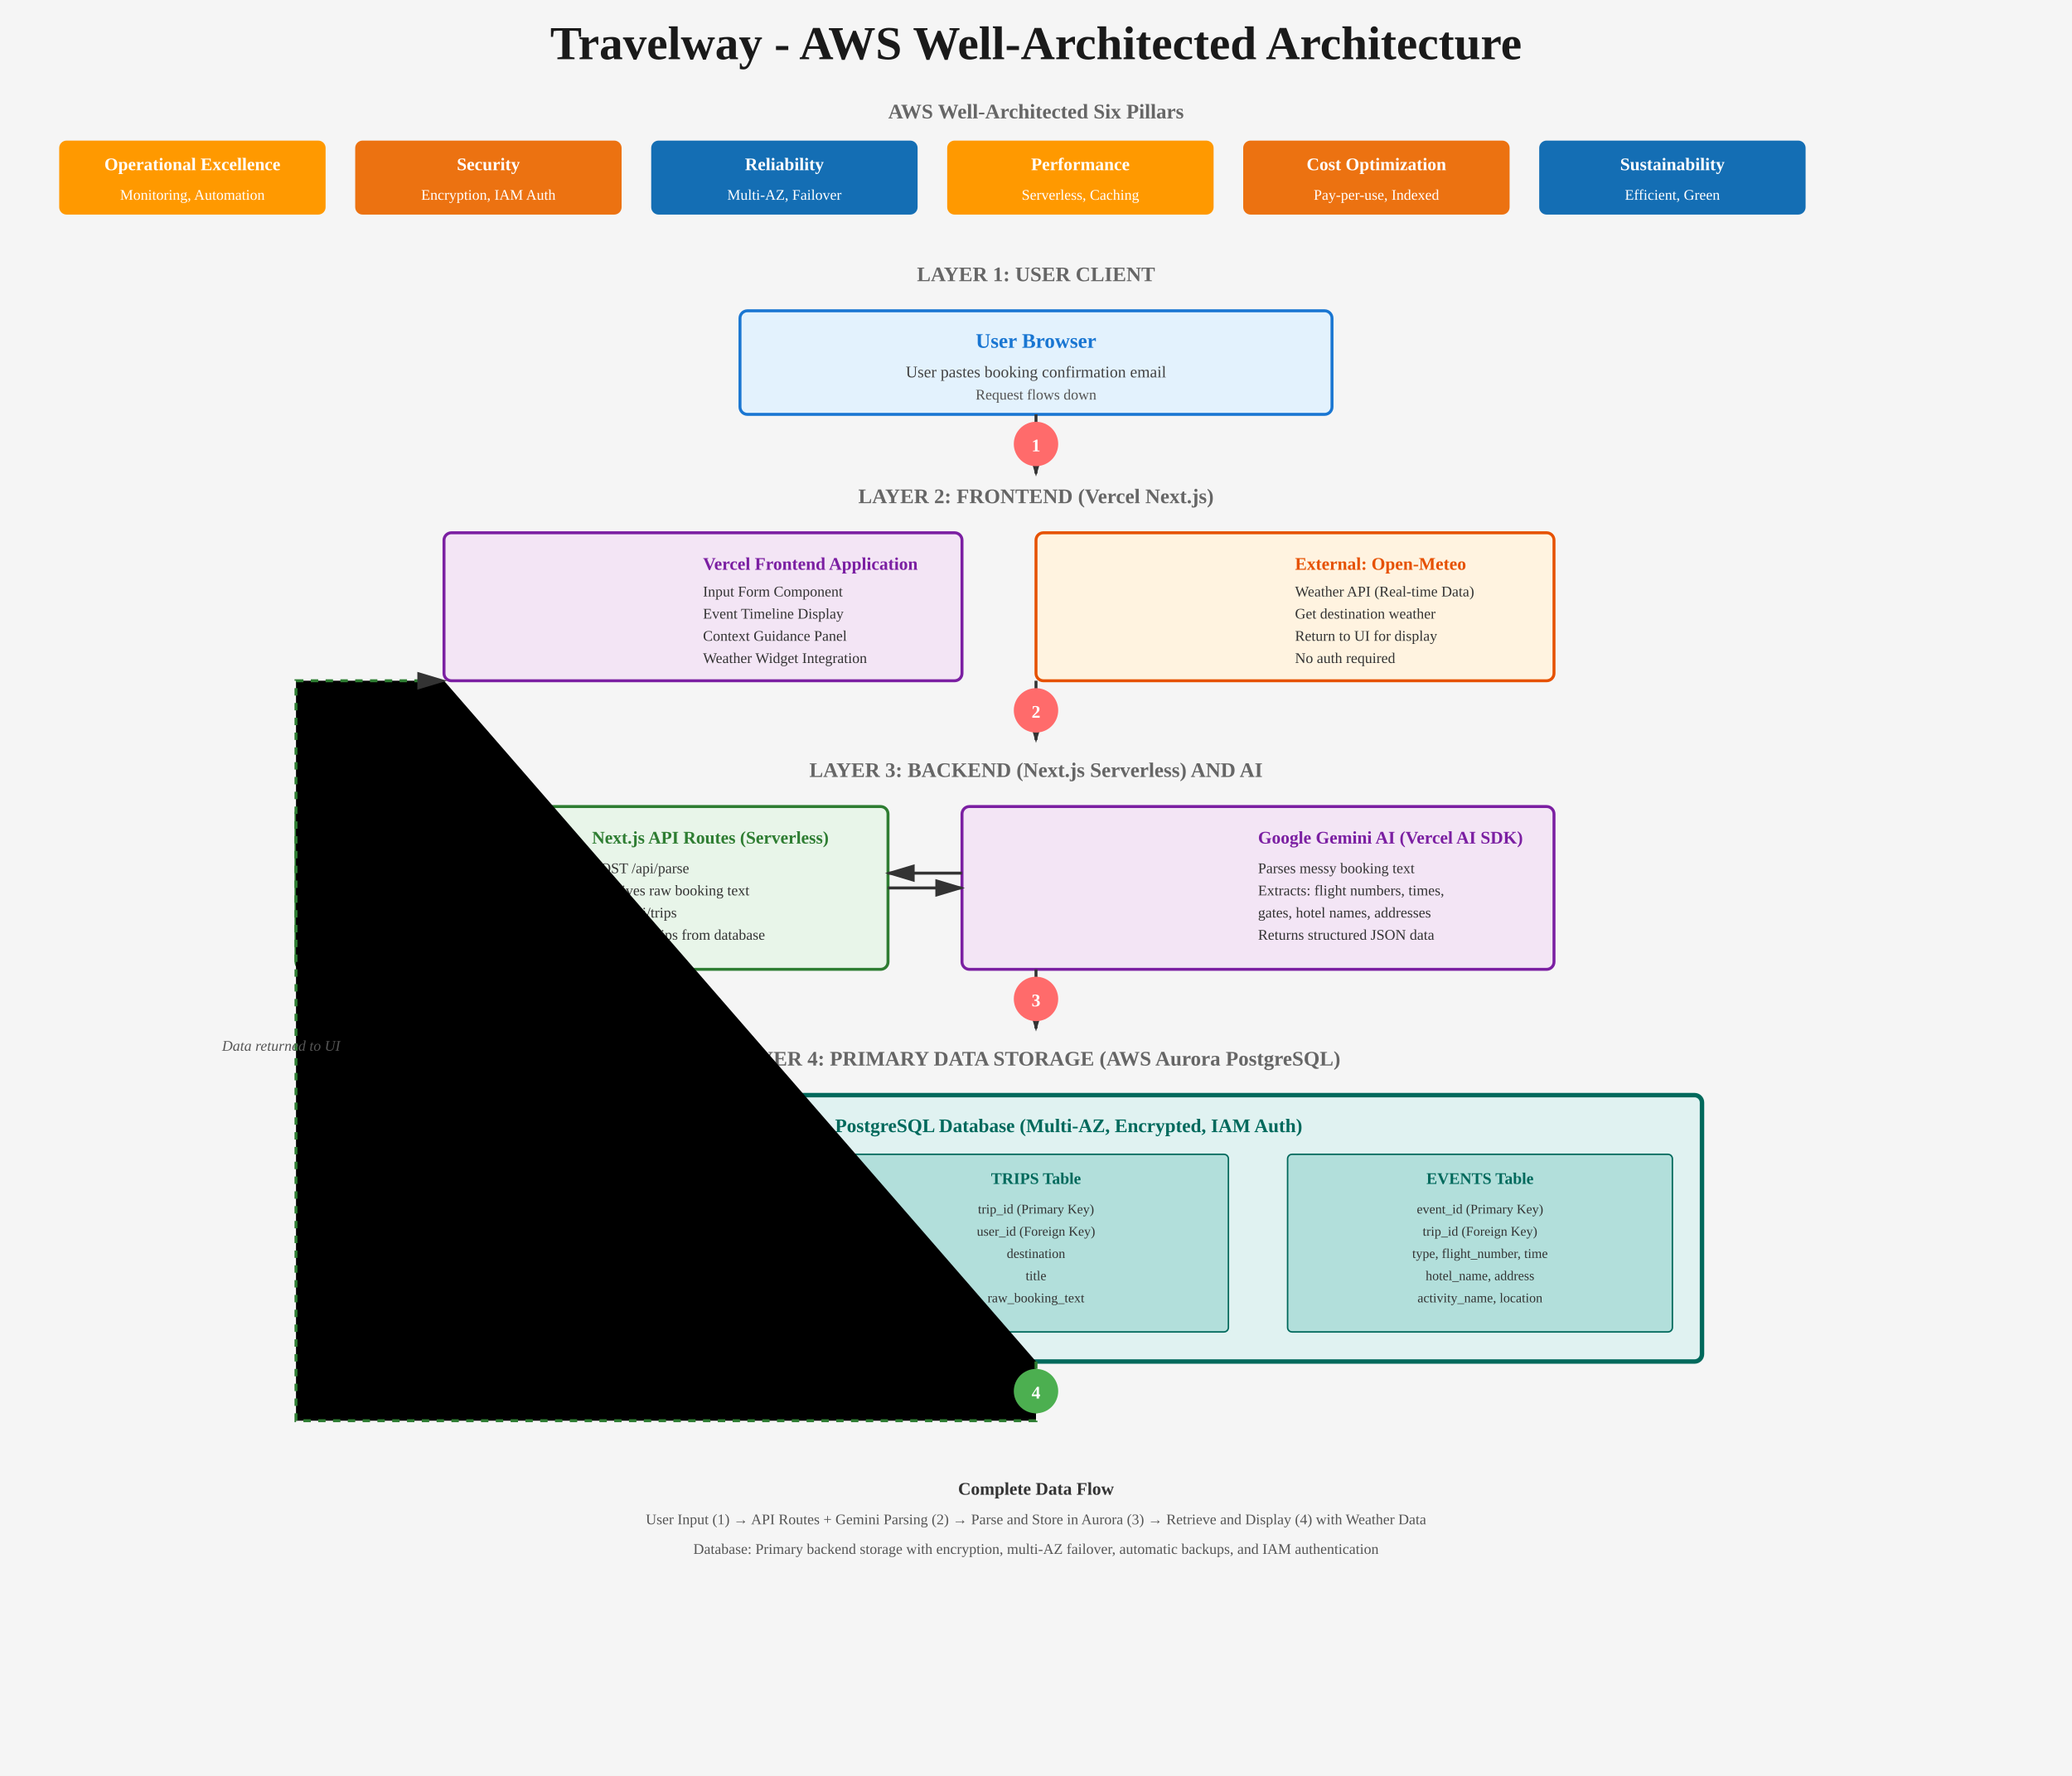
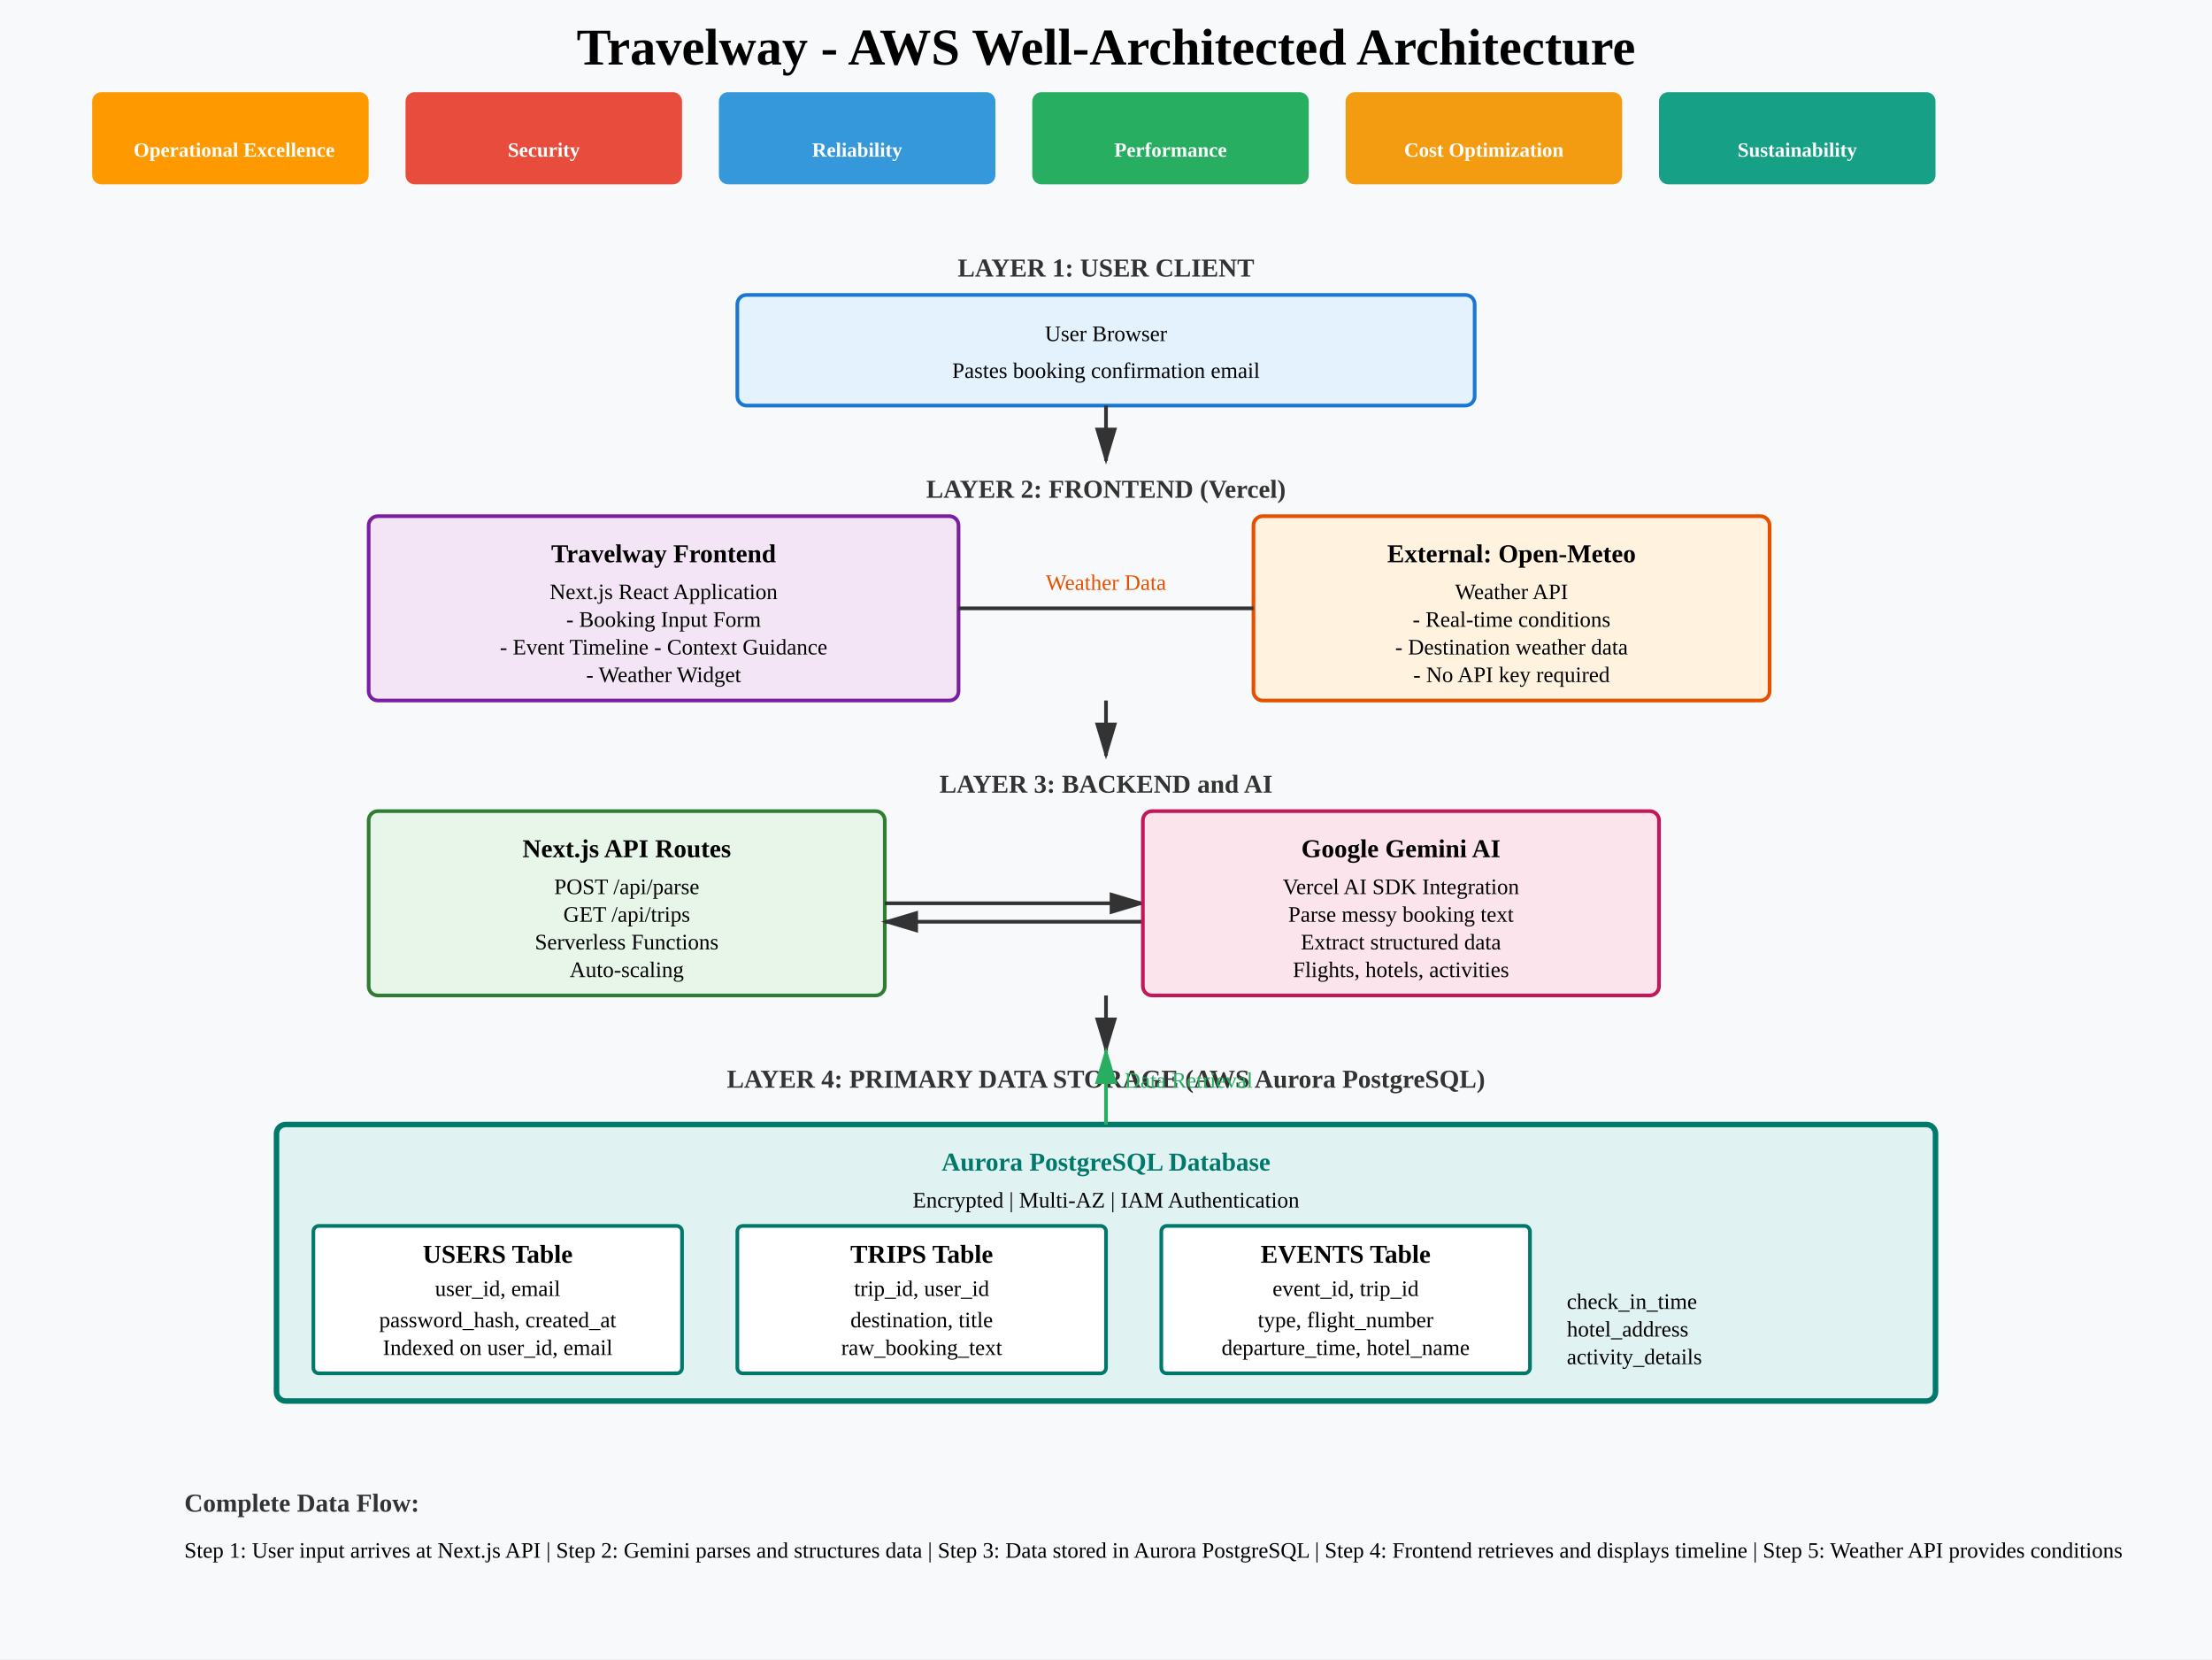
- <svg xmlns="http://www.w3.org/2000/svg" viewBox="0 0 1400 1200">
+ <svg xmlns="http://www.w3.org/2000/svg" viewBox="0 0 1200 900">
+   <defs>
+     <style>
+       .title { font-size: 28px; font-weight: bold; }
+       .label { font-size: 14px; font-weight: bold; }
+       .text { font-size: 12px; }
+       .pillar { font-size: 11px; font-weight: bold; }
+     </style>
+   </defs>
+   <rect width="1200" height="900" fill="#f8f9fa" />
+   <text x="600" y="35" text-anchor="middle" class="title">Travelway - AWS Well-Architected Architecture</text>
+   <g id="pillars">
+     <rect x="50" y="50" width="150" height="50" fill="#FF9900" rx="5" />
+     <text x="127" y="85" text-anchor="middle" class="pillar" fill="white">Operational Excellence</text>
+     <rect x="220" y="50" width="150" height="50" fill="#E74C3C" rx="5" />
+     <text x="295" y="85" text-anchor="middle" class="pillar" fill="white">Security</text>
+     <rect x="390" y="50" width="150" height="50" fill="#3498DB" rx="5" />
+     <text x="465" y="85" text-anchor="middle" class="pillar" fill="white">Reliability</text>
+     <rect x="560" y="50" width="150" height="50" fill="#27AE60" rx="5" />
+     <text x="635" y="85" text-anchor="middle" class="pillar" fill="white">Performance</text>
+     <rect x="730" y="50" width="150" height="50" fill="#F39C12" rx="5" />
+     <text x="805" y="85" text-anchor="middle" class="pillar" fill="white">Cost Optimization</text>
+     <rect x="900" y="50" width="150" height="50" fill="#16A085" rx="5" />
+     <text x="975" y="85" text-anchor="middle" class="pillar" fill="white">Sustainability</text>
+   </g>
+   <g id="layer1">
+     <text x="600" y="150" text-anchor="middle" class="label" fill="#333">LAYER 1: USER CLIENT</text>
+     <rect x="400" y="160" width="400" height="60" fill="#E3F2FD" stroke="#1976D2" stroke-width="2" rx="5" />
+     <text x="600" y="185" text-anchor="middle" class="text">User Browser</text>
+     <text x="600" y="205" text-anchor="middle" class="text">Pastes booking confirmation email</text>
+   </g>
+   <line x1="600" y1="220" x2="600" y2="250" stroke="#333" stroke-width="2" marker-end="url(#arrowhead)" />
+   <g id="layer2">
+     <text x="600" y="270" text-anchor="middle" class="label" fill="#333">LAYER 2: FRONTEND (Vercel)</text>
+     <rect x="200" y="280" width="320" height="100" fill="#F3E5F5" stroke="#7B1FA2" stroke-width="2" rx="5" />
+     <text x="360" y="305" text-anchor="middle" class="label">Travelway Frontend</text>
+     <text x="360" y="325" text-anchor="middle" class="text">Next.js React Application</text>
+     <text x="360" y="340" text-anchor="middle" class="text">- Booking Input Form</text>
+     <text x="360" y="355" text-anchor="middle" class="text">- Event Timeline - Context Guidance</text>
+     <text x="360" y="370" text-anchor="middle" class="text">- Weather Widget</text>
+     <rect x="680" y="280" width="280" height="100" fill="#FFF3E0" stroke="#E65100" stroke-width="2" rx="5" />
+     <text x="820" y="305" text-anchor="middle" class="label">External: Open-Meteo</text>
+     <text x="820" y="325" text-anchor="middle" class="text">Weather API</text>
+     <text x="820" y="340" text-anchor="middle" class="text">- Real-time conditions</text>
+     <text x="820" y="355" text-anchor="middle" class="text">- Destination weather data</text>
+     <text x="820" y="370" text-anchor="middle" class="text">- No API key required</text>
+     <line x1="520" y1="330" x2="680" y2="330" stroke="#333" stroke-width="2" />
+     <text x="600" y="320" text-anchor="middle" class="text" fill="#E65100">Weather Data</text>
+   </g>
+   <line x1="600" y1="380" x2="600" y2="410" stroke="#333" stroke-width="2" marker-end="url(#arrowhead)" />
+   <g id="layer3">
+     <text x="600" y="430" text-anchor="middle" class="label" fill="#333">LAYER 3: BACKEND and AI</text>
+     <rect x="200" y="440" width="280" height="100" fill="#E8F5E9" stroke="#2E7D32" stroke-width="2" rx="5" />
+     <text x="340" y="465" text-anchor="middle" class="label">Next.js API Routes</text>
+     <text x="340" y="485" text-anchor="middle" class="text">POST /api/parse</text>
+     <text x="340" y="500" text-anchor="middle" class="text">GET /api/trips</text>
+     <text x="340" y="515" text-anchor="middle" class="text">Serverless Functions</text>
+     <text x="340" y="530" text-anchor="middle" class="text">Auto-scaling</text>
+     <line x1="480" y1="490" x2="620" y2="490" stroke="#333" stroke-width="2" marker-end="url(#arrowhead)" />
+     <line x1="620" y1="500" x2="480" y2="500" stroke="#333" stroke-width="2" marker-end="url(#arrowhead)" />
+     <rect x="620" y="440" width="280" height="100" fill="#FCE4EC" stroke="#C2185B" stroke-width="2" rx="5" />
+     <text x="760" y="465" text-anchor="middle" class="label">Google Gemini AI</text>
+     <text x="760" y="485" text-anchor="middle" class="text">Vercel AI SDK Integration</text>
+     <text x="760" y="500" text-anchor="middle" class="text">Parse messy booking text</text>
+     <text x="760" y="515" text-anchor="middle" class="text">Extract structured data</text>
+     <text x="760" y="530" text-anchor="middle" class="text">Flights, hotels, activities</text>
+   </g>
+   <line x1="600" y1="540" x2="600" y2="570" stroke="#333" stroke-width="2" marker-end="url(#arrowhead)" />
+   <g id="layer4">
+     <text x="600" y="590" text-anchor="middle" class="label" fill="#333">LAYER 4: PRIMARY DATA STORAGE (AWS Aurora PostgreSQL)</text>
+     <rect x="150" y="610" width="900" height="150" fill="#E0F2F1" stroke="#00796B" stroke-width="3" rx="5" />
+     <text x="600" y="635" text-anchor="middle" class="label" fill="#00796B">Aurora PostgreSQL Database</text>
+     <text x="600" y="655" text-anchor="middle" class="text">Encrypted | Multi-AZ | IAM Authentication</text>
+     <rect x="170" y="665" width="200" height="80" fill="#FFFFFF" stroke="#00796B" stroke-width="2" rx="3" />
+     <text x="270" y="685" text-anchor="middle" class="label">USERS Table</text>
+     <text x="270" y="703" text-anchor="middle" class="text" font-size="11">user_id, email</text>
+     <text x="270" y="720" text-anchor="middle" class="text" font-size="11">password_hash, created_at</text>
+     <text x="270" y="735" text-anchor="middle" class="text" font-size="11">Indexed on user_id, email</text>
+     <rect x="400" y="665" width="200" height="80" fill="#FFFFFF" stroke="#00796B" stroke-width="2" rx="3" />
+     <text x="500" y="685" text-anchor="middle" class="label">TRIPS Table</text>
+     <text x="500" y="703" text-anchor="middle" class="text" font-size="11">trip_id, user_id</text>
+     <text x="500" y="720" text-anchor="middle" class="text" font-size="11">destination, title</text>
+     <text x="500" y="735" text-anchor="middle" class="text" font-size="11">raw_booking_text</text>
+     <rect x="630" y="665" width="200" height="80" fill="#FFFFFF" stroke="#00796B" stroke-width="2" rx="3" />
+     <text x="730" y="685" text-anchor="middle" class="label">EVENTS Table</text>
+     <text x="730" y="703" text-anchor="middle" class="text" font-size="11">event_id, trip_id</text>
+     <text x="730" y="720" text-anchor="middle" class="text" font-size="11">type, flight_number</text>
+     <text x="730" y="735" text-anchor="middle" class="text" font-size="11">departure_time, hotel_name</text>
+     <text x="850" y="710" class="text" font-size="10">check_in_time</text>
+     <text x="850" y="725" class="text" font-size="10">hotel_address</text>
+     <text x="850" y="740" class="text" font-size="10">activity_details</text>
+   </g>
+   <line x1="600" y1="610" x2="600" y2="570" stroke="#27AE60" stroke-width="2" marker-end="url(#arrowhead-green)" />
+   <text x="610" y="590" class="text" fill="#27AE60">Data Retrieval</text>
+   <g id="dataflow">
+     <text x="100" y="820" class="label" fill="#333">Complete Data Flow:</text>
+     <text x="100" y="845" class="text">Step 1: User input arrives at Next.js API | Step 2: Gemini parses and structures data | Step 3: Data stored in Aurora PostgreSQL | Step 4: Frontend retrieves and displays timeline | Step 5: Weather API provides conditions</text>
+   </g>
  <defs>
    <marker id="arrowhead" markerWidth="10" markerHeight="10" refX="9" refY="3" orient="auto">
      <polygon points="0 0, 10 3, 0 6" fill="#333" />
    </marker>
+     <marker id="arrowhead-green" markerWidth="10" markerHeight="10" refX="9" refY="3" orient="auto">
+       <polygon points="0 0, 10 3, 0 6" fill="#27AE60" />
+     </marker>
  </defs>
-   <rect width="1400" height="1200" fill="#f5f5f5" />
-   <text x="700" y="40" font-size="32" font-weight="bold" text-anchor="middle" fill="#1a1a1a">Travelway - AWS Well-Architected Architecture</text>
-   <text x="700" y="80" font-size="14" font-weight="bold" text-anchor="middle" fill="#666">AWS Well-Architected Six Pillars</text>
-   <rect x="40" y="95" width="180" height="50" fill="#FF9900" rx="5" />
-   <text x="130" y="115" font-size="12" font-weight="bold" text-anchor="middle" fill="#fff">Operational Excellence</text>
-   <text x="130" y="135" font-size="10" text-anchor="middle" fill="#fff">Monitoring, Automation</text>
-   <rect x="240" y="95" width="180" height="50" fill="#EC7211" rx="5" />
-   <text x="330" y="115" font-size="12" font-weight="bold" text-anchor="middle" fill="#fff">Security</text>
-   <text x="330" y="135" font-size="10" text-anchor="middle" fill="#fff">Encryption, IAM Auth</text>
-   <rect x="440" y="95" width="180" height="50" fill="#146EB4" rx="5" />
-   <text x="530" y="115" font-size="12" font-weight="bold" text-anchor="middle" fill="#fff">Reliability</text>
-   <text x="530" y="135" font-size="10" text-anchor="middle" fill="#fff">Multi-AZ, Failover</text>
-   <rect x="640" y="95" width="180" height="50" fill="#FF9900" rx="5" />
-   <text x="730" y="115" font-size="12" font-weight="bold" text-anchor="middle" fill="#fff">Performance</text>
-   <text x="730" y="135" font-size="10" text-anchor="middle" fill="#fff">Serverless, Caching</text>
-   <rect x="840" y="95" width="180" height="50" fill="#EC7211" rx="5" />
-   <text x="930" y="115" font-size="12" font-weight="bold" text-anchor="middle" fill="#fff">Cost Optimization</text>
-   <text x="930" y="135" font-size="10" text-anchor="middle" fill="#fff">Pay-per-use, Indexed</text>
-   <rect x="1040" y="95" width="180" height="50" fill="#146EB4" rx="5" />
-   <text x="1130" y="115" font-size="12" font-weight="bold" text-anchor="middle" fill="#fff">Sustainability</text>
-   <text x="1130" y="135" font-size="10" text-anchor="middle" fill="#fff">Efficient, Green</text>
-   <text x="700" y="190" font-size="14" font-weight="bold" text-anchor="middle" fill="#666">LAYER 1: USER CLIENT</text>
-   <rect x="500" y="210" width="400" height="70" fill="#E3F2FD" stroke="#1976D2" stroke-width="2" rx="5" />
-   <text x="700" y="235" font-size="14" font-weight="bold" text-anchor="middle" fill="#1976D2">User Browser</text>
-   <text x="700" y="255" font-size="11" text-anchor="middle" fill="#424242">User pastes booking confirmation email</text>
-   <text x="700" y="270" font-size="10" text-anchor="middle" fill="#555">Request flows down</text>
-   <path d="M 700 280 L 700 320" stroke="#333" stroke-width="2" marker-end="url(#arrowhead)" />
-   <circle cx="700" cy="300" r="15" fill="#FF6B6B" />
-   <text x="700" y="305" font-size="12" font-weight="bold" text-anchor="middle" fill="#fff">1</text>
-   <text x="700" y="340" font-size="14" font-weight="bold" text-anchor="middle" fill="#666">LAYER 2: FRONTEND (Vercel Next.js)</text>
-   <rect x="300" y="360" width="350" height="100" fill="#F3E5F5" stroke="#7B1FA2" stroke-width="2" rx="5" />
-   <text x="475" y="385" font-size="12" font-weight="bold" fill="#7B1FA2">Vercel Frontend Application</text>
-   <text x="475" y="403" font-size="10" fill="#333">Input Form Component</text>
-   <text x="475" y="418" font-size="10" fill="#333">Event Timeline Display</text>
-   <text x="475" y="433" font-size="10" fill="#333">Context Guidance Panel</text>
-   <text x="475" y="448" font-size="10" fill="#333">Weather Widget Integration</text>
-   <rect x="700" y="360" width="350" height="100" fill="#FFF3E0" stroke="#E65100" stroke-width="2" rx="5" />
-   <text x="875" y="385" font-size="12" font-weight="bold" fill="#E65100">External: Open-Meteo</text>
-   <text x="875" y="403" font-size="10" fill="#333">Weather API (Real-time Data)</text>
-   <text x="875" y="418" font-size="10" fill="#333">Get destination weather</text>
-   <text x="875" y="433" font-size="10" fill="#333">Return to UI for display</text>
-   <text x="875" y="448" font-size="10" fill="#333">No auth required</text>
-   <path d="M 700 460 L 700 500" stroke="#333" stroke-width="2" marker-end="url(#arrowhead)" />
-   <circle cx="700" cy="480" r="15" fill="#FF6B6B" />
-   <text x="700" y="485" font-size="12" font-weight="bold" text-anchor="middle" fill="#fff">2</text>
-   <text x="700" y="525" font-size="14" font-weight="bold" text-anchor="middle" fill="#666">LAYER 3: BACKEND (Next.js Serverless) AND AI</text>
-   <rect x="200" y="545" width="400" height="110" fill="#E8F5E9" stroke="#2E7D32" stroke-width="2" rx="5" />
-   <text x="400" y="570" font-size="12" font-weight="bold" fill="#2E7D32">Next.js API Routes (Serverless)</text>
-   <text x="400" y="590" font-size="10" fill="#333">POST /api/parse</text>
-   <text x="400" y="605" font-size="10" fill="#333">Receives raw booking text</text>
-   <text x="400" y="620" font-size="10" fill="#333">GET /api/trips</text>
-   <text x="400" y="635" font-size="10" fill="#333">Retrieves trips from database</text>
-   <rect x="650" y="545" width="400" height="110" fill="#F3E5F5" stroke="#7B1FA2" stroke-width="2" rx="5" />
-   <text x="850" y="570" font-size="12" font-weight="bold" fill="#7B1FA2">Google Gemini AI (Vercel AI SDK)</text>
-   <text x="850" y="590" font-size="10" fill="#333">Parses messy booking text</text>
-   <text x="850" y="605" font-size="10" fill="#333">Extracts: flight numbers, times,</text>
-   <text x="850" y="620" font-size="10" fill="#333">gates, hotel names, addresses</text>
-   <text x="850" y="635" font-size="10" fill="#333">Returns structured JSON data</text>
-   <path d="M 600 600 L 650 600" stroke="#333" stroke-width="2" marker-end="url(#arrowhead)" />
-   <path d="M 650 590 L 600 590" stroke="#333" stroke-width="2" marker-end="url(#arrowhead)" />
-   <path d="M 700 655 L 700 695" stroke="#333" stroke-width="2" marker-end="url(#arrowhead)" />
-   <circle cx="700" cy="675" r="15" fill="#FF6B6B" />
-   <text x="700" y="680" font-size="12" font-weight="bold" text-anchor="middle" fill="#fff">3</text>
-   <text x="700" y="720" font-size="14" font-weight="bold" text-anchor="middle" fill="#666">LAYER 4: PRIMARY DATA STORAGE (AWS Aurora PostgreSQL)</text>
-   <rect x="250" y="740" width="900" height="180" fill="#E0F2F1" stroke="#00695C" stroke-width="3" rx="5" />
-   <text x="700" y="765" font-size="13" font-weight="bold" text-anchor="middle" fill="#00695C">Aurora PostgreSQL Database (Multi-AZ, Encrypted, IAM Auth)</text>
-   <rect x="270" y="780" width="260" height="120" fill="#B2DFDB" stroke="#00695C" stroke-width="1" rx="3" />
-   <text x="400" y="800" font-size="11" font-weight="bold" text-anchor="middle" fill="#00695C">USERS Table</text>
-   <text x="400" y="820" font-size="9" text-anchor="middle" fill="#333">user_id (Primary Key)</text>
-   <text x="400" y="835" font-size="9" text-anchor="middle" fill="#333">email (Unique)</text>
-   <text x="400" y="850" font-size="9" text-anchor="middle" fill="#333">password_hash</text>
-   <text x="400" y="865" font-size="9" text-anchor="middle" fill="#333">created_at</text>
-   <text x="400" y="880" font-size="9" text-anchor="middle" fill="#333">updated_at</text>
-   <rect x="570" y="780" width="260" height="120" fill="#B2DFDB" stroke="#00695C" stroke-width="1" rx="3" />
-   <text x="700" y="800" font-size="11" font-weight="bold" text-anchor="middle" fill="#00695C">TRIPS Table</text>
-   <text x="700" y="820" font-size="9" text-anchor="middle" fill="#333">trip_id (Primary Key)</text>
-   <text x="700" y="835" font-size="9" text-anchor="middle" fill="#333">user_id (Foreign Key)</text>
-   <text x="700" y="850" font-size="9" text-anchor="middle" fill="#333">destination</text>
-   <text x="700" y="865" font-size="9" text-anchor="middle" fill="#333">title</text>
-   <text x="700" y="880" font-size="9" text-anchor="middle" fill="#333">raw_booking_text</text>
-   <rect x="870" y="780" width="260" height="120" fill="#B2DFDB" stroke="#00695C" stroke-width="1" rx="3" />
-   <text x="1000" y="800" font-size="11" font-weight="bold" text-anchor="middle" fill="#00695C">EVENTS Table</text>
-   <text x="1000" y="820" font-size="9" text-anchor="middle" fill="#333">event_id (Primary Key)</text>
-   <text x="1000" y="835" font-size="9" text-anchor="middle" fill="#333">trip_id (Foreign Key)</text>
-   <text x="1000" y="850" font-size="9" text-anchor="middle" fill="#333">type, flight_number, time</text>
-   <text x="1000" y="865" font-size="9" text-anchor="middle" fill="#333">hotel_name, address</text>
-   <text x="1000" y="880" font-size="9" text-anchor="middle" fill="#333">activity_name, location</text>
-   <path d="M 700 920 L 700 960 L 200 960 L 200 460 L 300 460" stroke="#2E7D32" stroke-width="2" marker-end="url(#arrowhead)" stroke-dasharray="5,5" />
-   <circle cx="700" cy="940" r="15" fill="#4CAF50" />
-   <text x="700" y="945" font-size="12" font-weight="bold" text-anchor="middle" fill="#fff">4</text>
-   <text x="150" y="710" font-size="10" font-style="italic" fill="#555">Data returned to UI</text>
-   <text x="700" y="1010" font-size="12" font-weight="bold" text-anchor="middle" fill="#333">Complete Data Flow</text>
-   <text x="700" y="1030" font-size="10" text-anchor="middle" fill="#555">User Input (1) → API Routes + Gemini Parsing (2) → Parse and Store in Aurora (3) → Retrieve and Display (4) with Weather Data</text>
-   <text x="700" y="1050" font-size="10" text-anchor="middle" fill="#555">Database: Primary backend storage with encryption, multi-AZ failover, automatic backups, and IAM authentication</text>
</svg>
